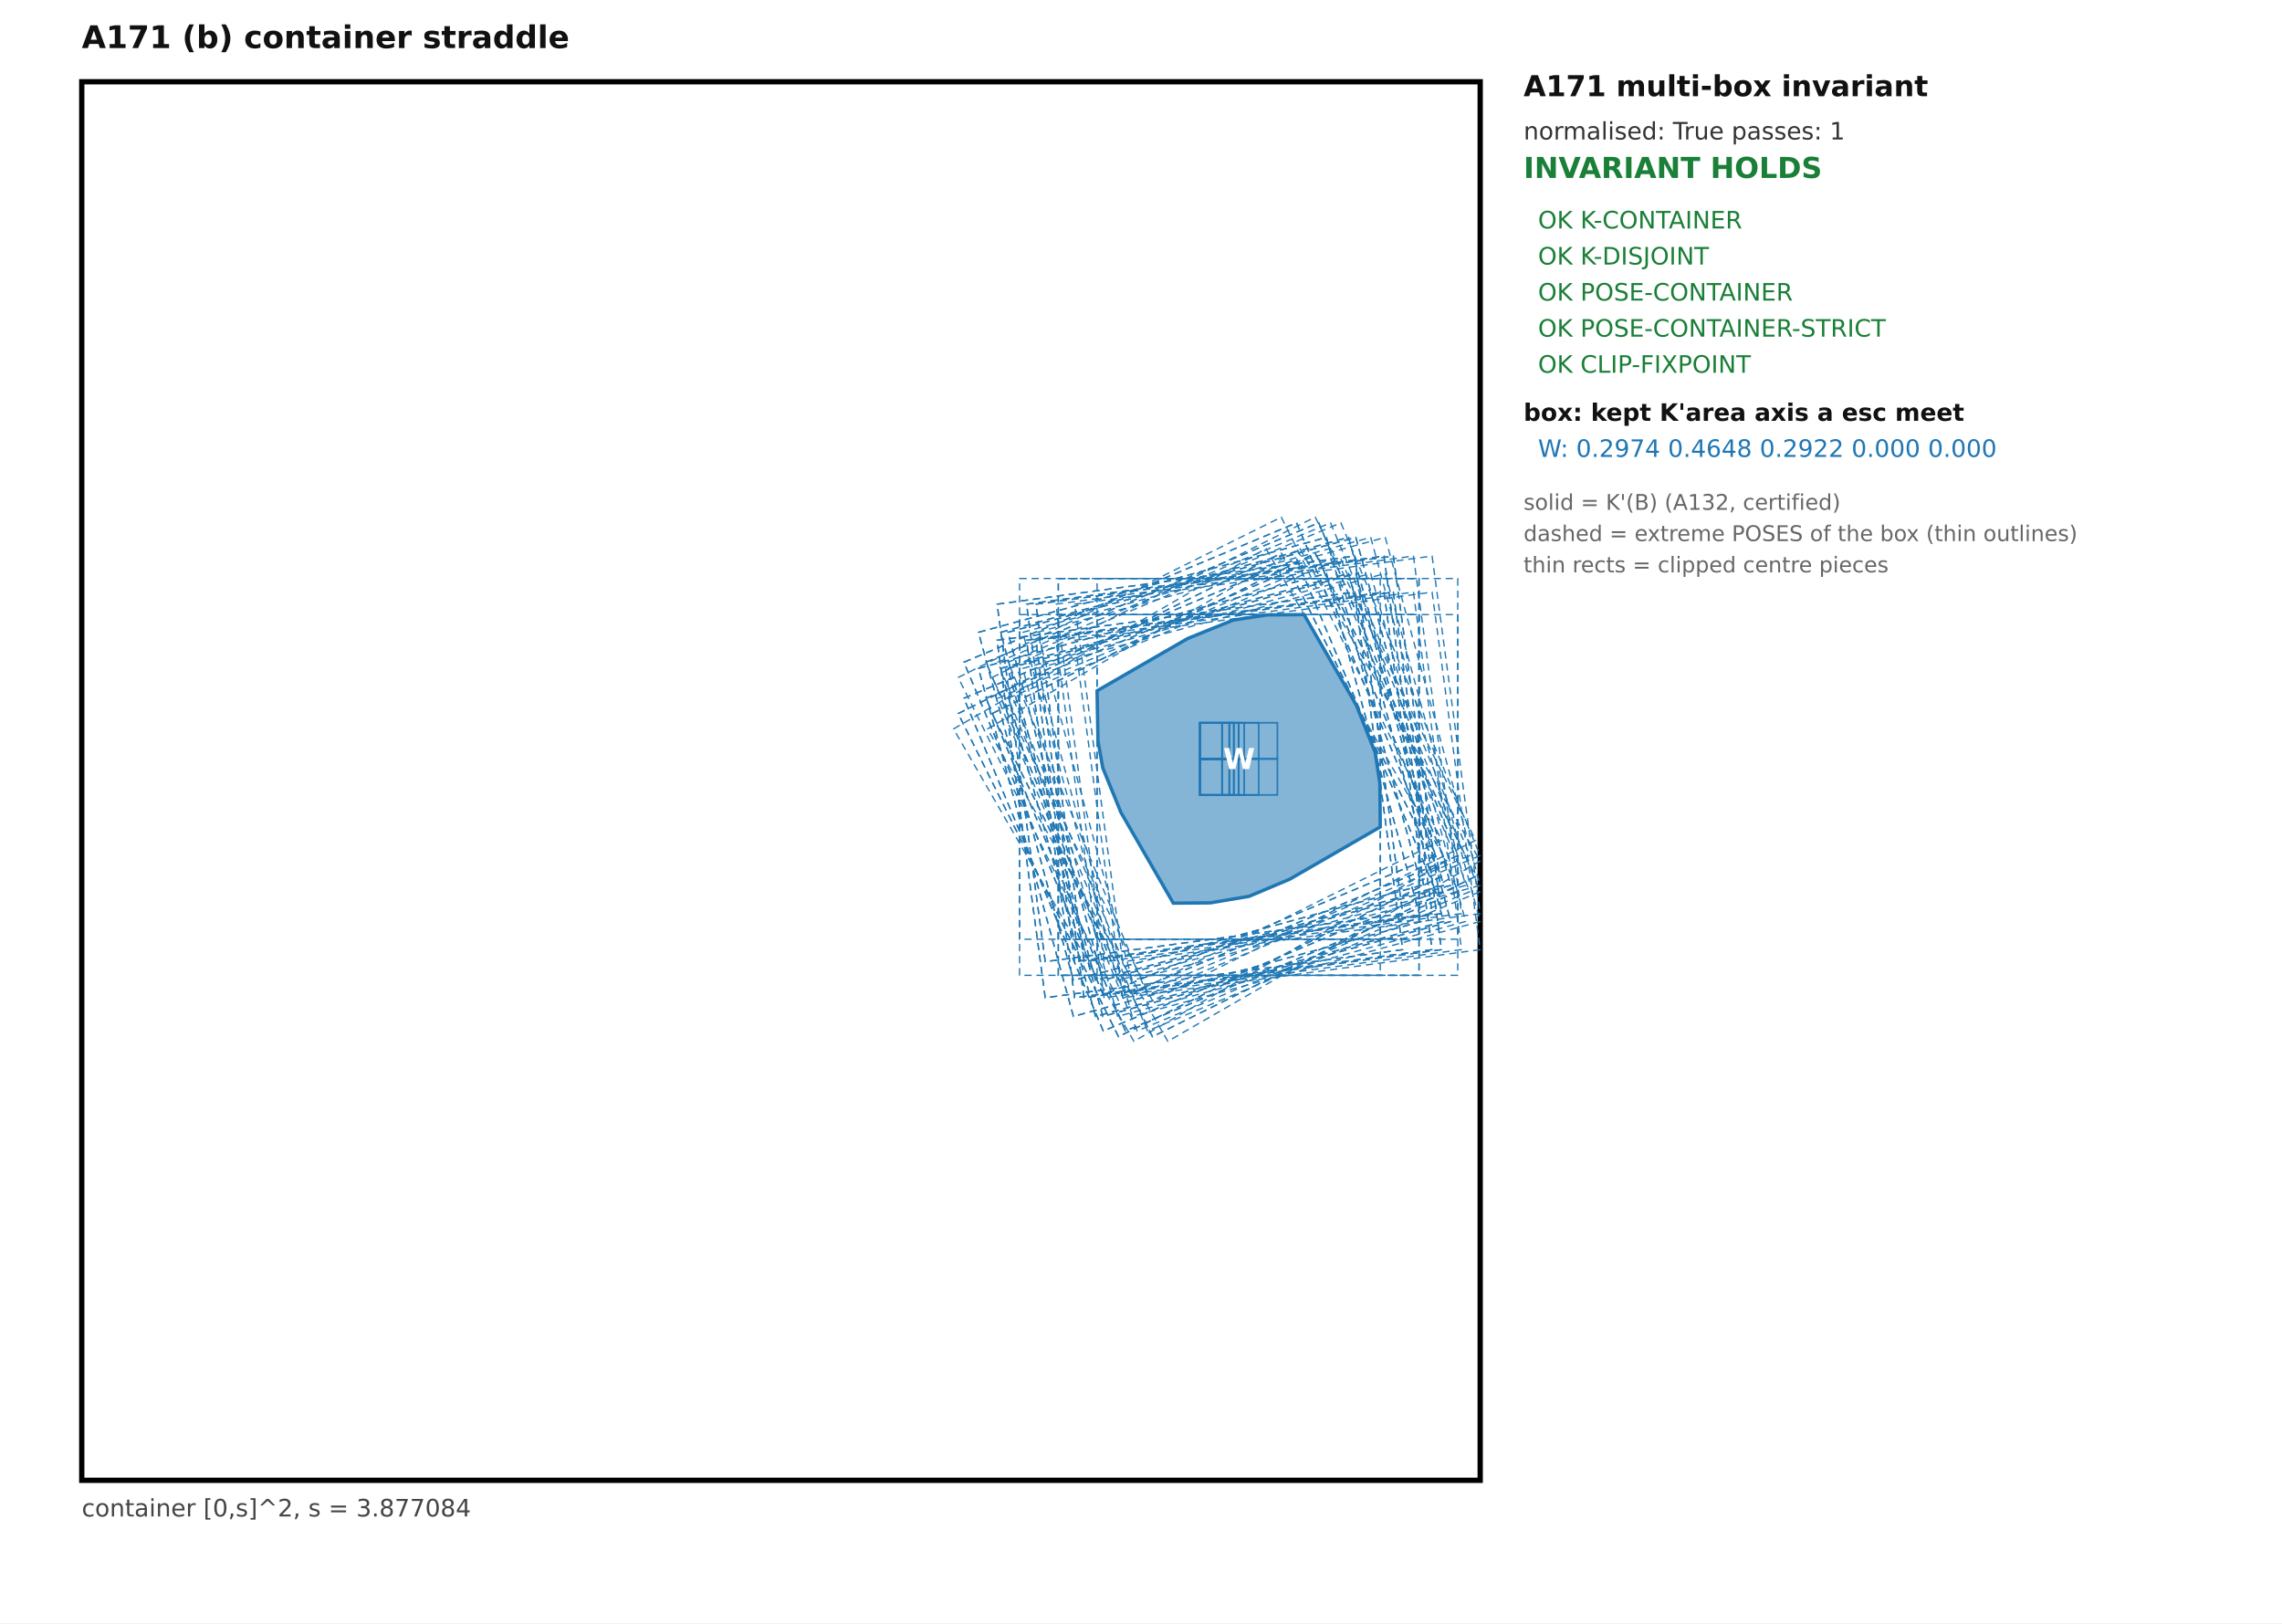
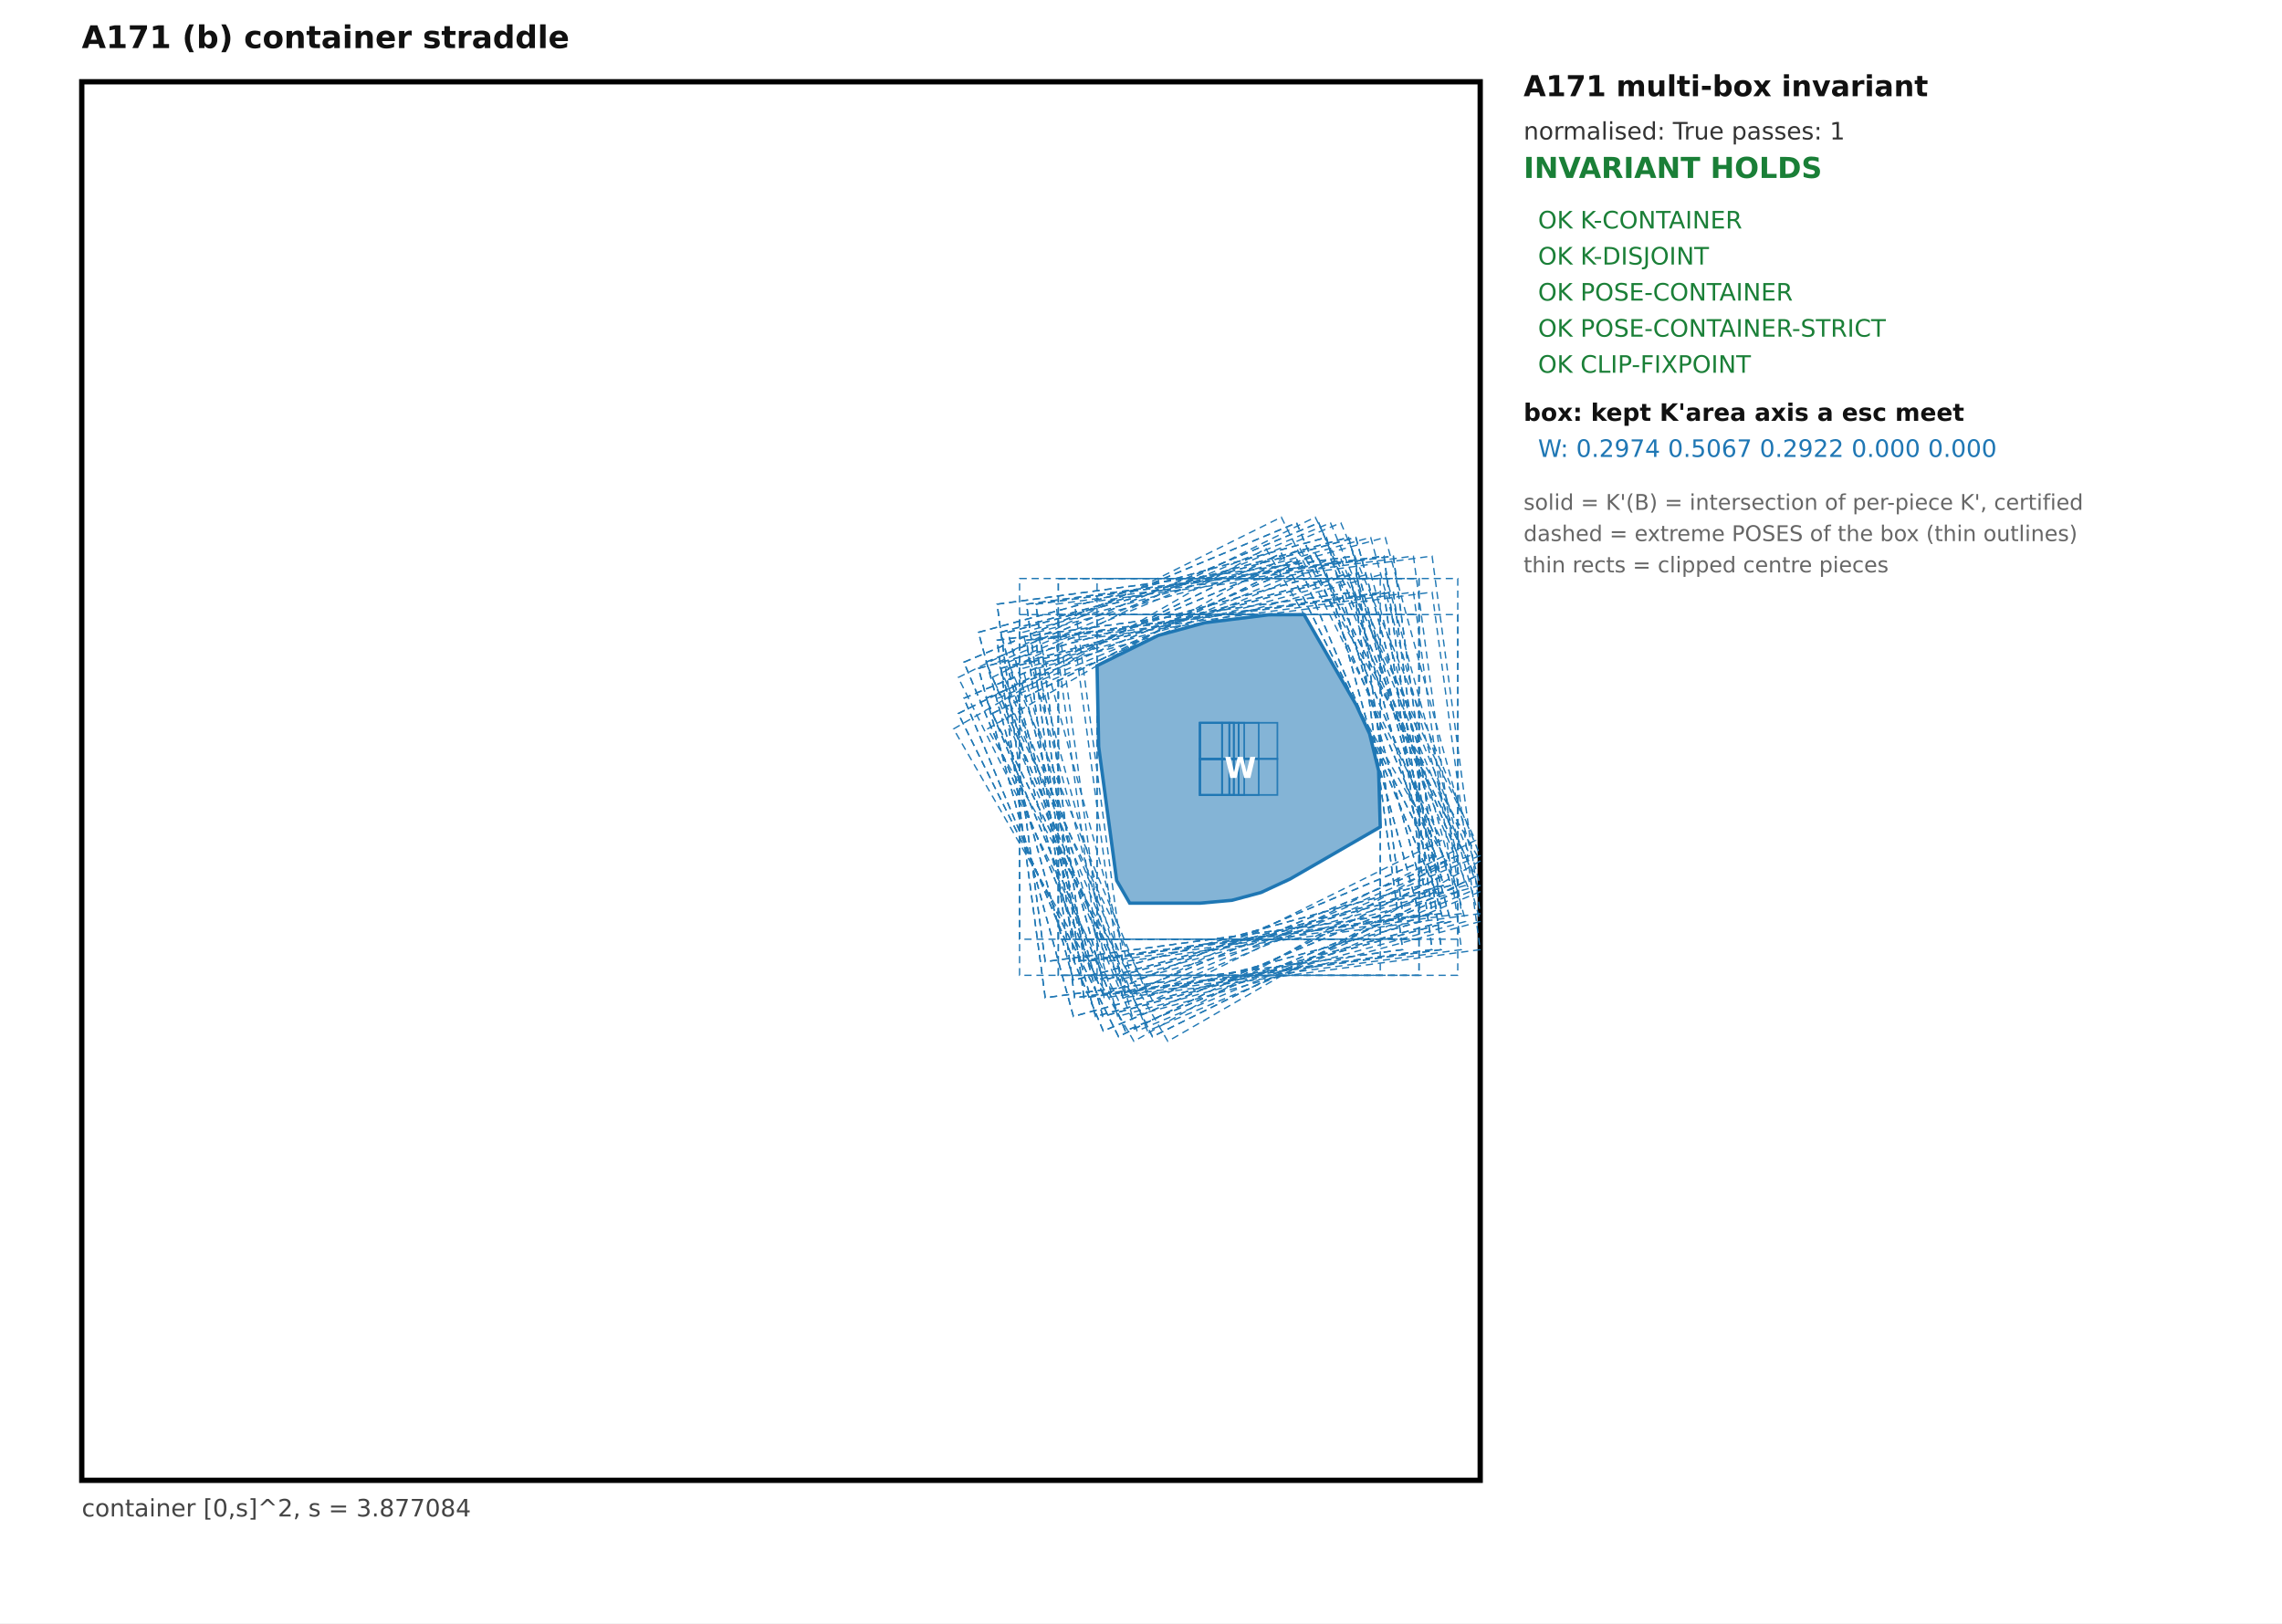
<svg xmlns="http://www.w3.org/2000/svg" width="949" height="675" viewBox="0 0 949 675">
  <rect width="949" height="675" fill="#ffffff" />
  <text x="34.0" y="20.0" font-family="DejaVu Sans,Arial,sans-serif" font-size="13" fill="#111" text-anchor="start" font-weight="bold">A171 (b) container straddle</text>
  <rect x="34.00" y="34.00" width="581.56" height="581.56" fill="none" stroke="#000" stroke-width="2.2" />
  <text x="34.0" y="630.6" font-family="DejaVu Sans,Arial,sans-serif" font-size="10" fill="#444" text-anchor="start">container [0,s]^2, s = 3.877084</text>
  <polygon points="574.000,255.563 574.000,405.563 424.000,405.563 424.000,255.563" fill="none" fill-opacity="0.0" stroke="#1f77b4" stroke-width="0.55" stroke-dasharray="3,2" />
  <polygon points="590.115,255.563 590.115,405.563 440.115,405.563 440.115,255.563" fill="none" fill-opacity="0.0" stroke="#1f77b4" stroke-width="0.55" stroke-dasharray="3,2" />
  <polygon points="563.327,246.229 583.333,394.889 434.673,414.896 414.667,266.236" fill="none" fill-opacity="0.0" stroke="#1f77b4" stroke-width="0.55" stroke-dasharray="3,2" />
  <polygon points="579.441,246.229 599.448,394.889 450.788,414.896 430.782,266.236" fill="none" fill-opacity="0.0" stroke="#1f77b4" stroke-width="0.55" stroke-dasharray="3,2" />
  <polygon points="574.000,240.563 574.000,390.563 424.000,390.563 424.000,240.563" fill="none" fill-opacity="0.0" stroke="#1f77b4" stroke-width="0.55" stroke-dasharray="3,2" />
  <polygon points="590.115,240.563 590.115,390.563 440.115,390.563 440.115,240.563" fill="none" fill-opacity="0.0" stroke="#1f77b4" stroke-width="0.55" stroke-dasharray="3,2" />
  <polygon points="563.327,231.229 583.333,379.889 434.673,399.896 414.667,251.236" fill="none" fill-opacity="0.0" stroke="#1f77b4" stroke-width="0.55" stroke-dasharray="3,2" />
  <polygon points="579.441,231.229 599.448,379.889 450.788,399.896 430.782,251.236" fill="none" fill-opacity="0.0" stroke="#1f77b4" stroke-width="0.55" stroke-dasharray="3,2" />
  <polygon points="590.115,255.563 590.115,405.563 440.115,405.563 440.115,255.563" fill="none" fill-opacity="0.0" stroke="#1f77b4" stroke-width="0.55" stroke-dasharray="3,2" />
  <polygon points="606.229,255.563 606.229,405.563 456.229,405.563 456.229,255.563" fill="none" fill-opacity="0.0" stroke="#1f77b4" stroke-width="0.55" stroke-dasharray="3,2" />
  <polygon points="579.441,246.229 599.448,394.889 450.788,414.896 430.782,266.236" fill="none" fill-opacity="0.0" stroke="#1f77b4" stroke-width="0.55" stroke-dasharray="3,2" />
  <polygon points="595.556,246.229 615.563,394.889 466.903,414.896 446.896,266.236" fill="none" fill-opacity="0.0" stroke="#1f77b4" stroke-width="0.55" stroke-dasharray="3,2" />
  <polygon points="590.115,240.563 590.115,390.563 440.115,390.563 440.115,240.563" fill="none" fill-opacity="0.0" stroke="#1f77b4" stroke-width="0.55" stroke-dasharray="3,2" />
  <polygon points="606.229,240.563 606.229,390.563 456.229,390.563 456.229,240.563" fill="none" fill-opacity="0.0" stroke="#1f77b4" stroke-width="0.55" stroke-dasharray="3,2" />
  <polygon points="579.441,231.229 599.448,379.889 450.788,399.896 430.782,251.236" fill="none" fill-opacity="0.0" stroke="#1f77b4" stroke-width="0.55" stroke-dasharray="3,2" />
  <polygon points="595.556,231.229 615.563,379.889 466.903,399.896 446.896,251.236" fill="none" fill-opacity="0.0" stroke="#1f77b4" stroke-width="0.55" stroke-dasharray="3,2" />
  <polygon points="563.327,246.229 583.333,394.889 434.673,414.896 414.667,266.236" fill="none" fill-opacity="0.0" stroke="#1f77b4" stroke-width="0.55" stroke-dasharray="3,2" />
  <polygon points="575.560,246.229 595.566,394.889 446.906,414.896 426.900,266.236" fill="none" fill-opacity="0.0" stroke="#1f77b4" stroke-width="0.55" stroke-dasharray="3,2" />
  <polygon points="551.613,238.466 591.097,383.176 446.387,422.660 406.903,277.949" fill="none" fill-opacity="0.0" stroke="#1f77b4" stroke-width="0.55" stroke-dasharray="3,2" />
  <polygon points="563.846,238.466 603.330,383.176 458.620,422.660 419.136,277.949" fill="none" fill-opacity="0.0" stroke="#1f77b4" stroke-width="0.55" stroke-dasharray="3,2" />
  <polygon points="575.560,246.229 595.566,394.889 446.906,414.896 426.900,266.236" fill="none" fill-opacity="0.0" stroke="#1f77b4" stroke-width="0.55" stroke-dasharray="3,2" />
  <polygon points="587.792,246.229 607.799,394.889 459.139,414.896 439.133,266.236" fill="none" fill-opacity="0.0" stroke="#1f77b4" stroke-width="0.55" stroke-dasharray="3,2" />
  <polygon points="563.846,238.466 603.330,383.176 458.620,422.660 419.136,277.949" fill="none" fill-opacity="0.0" stroke="#1f77b4" stroke-width="0.55" stroke-dasharray="3,2" />
  <polygon points="576.079,238.466 615.563,383.176 470.852,422.660 431.369,277.949" fill="none" fill-opacity="0.0" stroke="#1f77b4" stroke-width="0.55" stroke-dasharray="3,2" />
  <polygon points="563.327,231.229 583.333,379.889 434.673,399.896 414.667,251.236" fill="none" fill-opacity="0.0" stroke="#1f77b4" stroke-width="0.55" stroke-dasharray="3,2" />
  <polygon points="575.560,231.229 595.566,379.889 446.906,399.896 426.900,251.236" fill="none" fill-opacity="0.0" stroke="#1f77b4" stroke-width="0.55" stroke-dasharray="3,2" />
  <polygon points="551.613,223.466 591.097,368.176 446.387,407.660 406.903,262.949" fill="none" fill-opacity="0.0" stroke="#1f77b4" stroke-width="0.55" stroke-dasharray="3,2" />
  <polygon points="563.846,223.466 603.330,368.176 458.620,407.660 419.136,262.949" fill="none" fill-opacity="0.0" stroke="#1f77b4" stroke-width="0.55" stroke-dasharray="3,2" />
  <polygon points="575.560,231.229 595.566,379.889 446.906,399.896 426.900,251.236" fill="none" fill-opacity="0.0" stroke="#1f77b4" stroke-width="0.55" stroke-dasharray="3,2" />
  <polygon points="587.792,231.229 607.799,379.889 459.139,399.896 439.133,251.236" fill="none" fill-opacity="0.0" stroke="#1f77b4" stroke-width="0.55" stroke-dasharray="3,2" />
  <polygon points="563.846,223.466 603.330,368.176 458.620,407.660 419.136,262.949" fill="none" fill-opacity="0.0" stroke="#1f77b4" stroke-width="0.55" stroke-dasharray="3,2" />
  <polygon points="576.079,223.466 615.563,368.176 470.852,407.660 431.369,262.949" fill="none" fill-opacity="0.0" stroke="#1f77b4" stroke-width="0.55" stroke-dasharray="3,2" />
  <polygon points="551.613,238.466 591.097,383.176 446.387,422.660 406.903,277.949" fill="none" fill-opacity="0.0" stroke="#1f77b4" stroke-width="0.55" stroke-dasharray="3,2" />
  <polygon points="560.819,238.466 600.303,383.176 455.592,422.660 416.109,277.949" fill="none" fill-opacity="0.0" stroke="#1f77b4" stroke-width="0.55" stroke-dasharray="3,2" />
  <polygon points="539.203,232.411 597.151,370.766 458.797,428.714 400.849,290.359" fill="none" fill-opacity="0.0" stroke="#1f77b4" stroke-width="0.55" stroke-dasharray="3,2" />
  <polygon points="548.409,232.411 606.357,370.766 468.002,428.714 410.054,290.359" fill="none" fill-opacity="0.0" stroke="#1f77b4" stroke-width="0.55" stroke-dasharray="3,2" />
  <polygon points="560.819,238.466 600.303,383.176 455.592,422.660 416.109,277.949" fill="none" fill-opacity="0.0" stroke="#1f77b4" stroke-width="0.55" stroke-dasharray="3,2" />
  <polygon points="570.024,238.466 609.508,383.176 464.798,422.660 425.314,277.949" fill="none" fill-opacity="0.0" stroke="#1f77b4" stroke-width="0.55" stroke-dasharray="3,2" />
  <polygon points="548.409,232.411 606.357,370.766 468.002,428.714 410.054,290.359" fill="none" fill-opacity="0.0" stroke="#1f77b4" stroke-width="0.55" stroke-dasharray="3,2" />
  <polygon points="557.614,232.411 615.563,370.766 477.208,428.714 419.260,290.359" fill="none" fill-opacity="0.0" stroke="#1f77b4" stroke-width="0.55" stroke-dasharray="3,2" />
  <polygon points="551.613,223.466 591.097,368.176 446.387,407.660 406.903,262.949" fill="none" fill-opacity="0.0" stroke="#1f77b4" stroke-width="0.55" stroke-dasharray="3,2" />
  <polygon points="560.819,223.466 600.303,368.176 455.592,407.660 416.109,262.949" fill="none" fill-opacity="0.0" stroke="#1f77b4" stroke-width="0.55" stroke-dasharray="3,2" />
  <polygon points="539.203,217.411 597.151,355.766 458.797,413.714 400.849,275.359" fill="none" fill-opacity="0.0" stroke="#1f77b4" stroke-width="0.55" stroke-dasharray="3,2" />
  <polygon points="548.409,217.411 606.357,355.766 468.002,413.714 410.054,275.359" fill="none" fill-opacity="0.0" stroke="#1f77b4" stroke-width="0.55" stroke-dasharray="3,2" />
  <polygon points="560.819,223.466 600.303,368.176 455.592,407.660 416.109,262.949" fill="none" fill-opacity="0.0" stroke="#1f77b4" stroke-width="0.55" stroke-dasharray="3,2" />
  <polygon points="570.024,223.466 609.508,368.176 464.798,407.660 425.314,262.949" fill="none" fill-opacity="0.0" stroke="#1f77b4" stroke-width="0.55" stroke-dasharray="3,2" />
  <polygon points="548.409,217.411 606.357,355.766 468.002,413.714 410.054,275.359" fill="none" fill-opacity="0.0" stroke="#1f77b4" stroke-width="0.55" stroke-dasharray="3,2" />
  <polygon points="557.614,217.411 615.563,355.766 477.208,413.714 419.260,275.359" fill="none" fill-opacity="0.0" stroke="#1f77b4" stroke-width="0.55" stroke-dasharray="3,2" />
  <polygon points="539.203,232.411 597.151,370.766 458.797,428.714 400.849,290.359" fill="none" fill-opacity="0.0" stroke="#1f77b4" stroke-width="0.55" stroke-dasharray="3,2" />
  <polygon points="553.314,232.411 611.262,370.766 472.908,428.714 414.959,290.359" fill="none" fill-opacity="0.0" stroke="#1f77b4" stroke-width="0.55" stroke-dasharray="3,2" />
  <polygon points="532.848,230.042 599.520,364.411 465.152,431.083 398.480,296.714" fill="none" fill-opacity="0.0" stroke="#1f77b4" stroke-width="0.55" stroke-dasharray="3,2" />
  <polygon points="546.959,230.042 613.631,364.411 479.262,431.083 412.591,296.714" fill="none" fill-opacity="0.0" stroke="#1f77b4" stroke-width="0.55" stroke-dasharray="3,2" />
  <polygon points="532.848,230.042 599.520,364.411 465.152,431.083 398.480,296.714" fill="none" fill-opacity="0.0" stroke="#1f77b4" stroke-width="0.55" stroke-dasharray="3,2" />
  <polygon points="546.959,230.042 613.631,364.411 479.262,431.083 412.591,296.714" fill="none" fill-opacity="0.0" stroke="#1f77b4" stroke-width="0.55" stroke-dasharray="3,2" />
  <polygon points="526.452,228.111 601.452,358.014 471.548,433.015 396.548,303.111" fill="none" fill-opacity="0.0" stroke="#1f77b4" stroke-width="0.55" stroke-dasharray="3,2" />
  <polygon points="540.563,228.111 615.563,358.014 485.659,433.015 410.659,303.111" fill="none" fill-opacity="0.0" stroke="#1f77b4" stroke-width="0.55" stroke-dasharray="3,2" />
  <polygon points="539.203,217.411 597.151,355.766 458.797,413.714 400.849,275.359" fill="none" fill-opacity="0.0" stroke="#1f77b4" stroke-width="0.55" stroke-dasharray="3,2" />
  <polygon points="553.314,217.411 611.262,355.766 472.908,413.714 414.959,275.359" fill="none" fill-opacity="0.0" stroke="#1f77b4" stroke-width="0.55" stroke-dasharray="3,2" />
  <polygon points="532.848,215.042 599.520,349.411 465.152,416.083 398.480,281.714" fill="none" fill-opacity="0.0" stroke="#1f77b4" stroke-width="0.55" stroke-dasharray="3,2" />
  <polygon points="546.959,215.042 613.631,349.411 479.262,416.083 412.591,281.714" fill="none" fill-opacity="0.0" stroke="#1f77b4" stroke-width="0.55" stroke-dasharray="3,2" />
-   <polygon points="456.231,287.262 456.612,308.117 458.630,319.380 466.177,337.885 487.929,375.561 503.293,375.438 519.397,372.734 536.322,365.615 573.998,343.863 573.851,325.862 571.898,312.935 564.053,293.240 542.300,255.564 526.937,255.687 512.808,257.861 493.907,265.510" fill="#1f77b4" fill-opacity="0.55" stroke="#1f77b4" stroke-width="1.4" />
+   <polygon points="456.230,276.801 456.893,310.514 464.382,366.161 469.810,375.562 499.052,375.562 512.328,374.369 524.418,371.124 536.479,365.527 574.000,343.864 573.323,320.508 569.561,305.145 563.964,293.084 542.301,255.563 527.625,255.649 500.971,258.959 481.634,264.235" fill="#1f77b4" fill-opacity="0.55" stroke="#1f77b4" stroke-width="1.4" />
  <rect x="499.00" y="315.56" width="16.11" height="15.00" fill="none" stroke="#1f77b4" stroke-width="0.7" stroke-opacity="0.9" />
  <rect x="499.00" y="300.56" width="16.11" height="15.00" fill="none" stroke="#1f77b4" stroke-width="0.7" stroke-opacity="0.9" />
  <rect x="515.11" y="315.56" width="16.11" height="15.00" fill="none" stroke="#1f77b4" stroke-width="0.7" stroke-opacity="0.9" />
  <rect x="515.11" y="300.56" width="16.11" height="15.00" fill="none" stroke="#1f77b4" stroke-width="0.7" stroke-opacity="0.9" />
  <rect x="499.00" y="315.56" width="12.23" height="15.00" fill="none" stroke="#1f77b4" stroke-width="0.7" stroke-opacity="0.9" />
  <rect x="511.23" y="315.56" width="12.23" height="15.00" fill="none" stroke="#1f77b4" stroke-width="0.7" stroke-opacity="0.9" />
  <rect x="499.00" y="300.56" width="12.23" height="15.00" fill="none" stroke="#1f77b4" stroke-width="0.7" stroke-opacity="0.9" />
  <rect x="511.23" y="300.56" width="12.23" height="15.00" fill="none" stroke="#1f77b4" stroke-width="0.7" stroke-opacity="0.9" />
  <rect x="499.00" y="315.56" width="9.21" height="15.00" fill="none" stroke="#1f77b4" stroke-width="0.7" stroke-opacity="0.9" />
  <rect x="508.21" y="315.56" width="9.21" height="15.00" fill="none" stroke="#1f77b4" stroke-width="0.7" stroke-opacity="0.9" />
  <rect x="499.00" y="300.56" width="9.21" height="15.00" fill="none" stroke="#1f77b4" stroke-width="0.7" stroke-opacity="0.9" />
  <rect x="508.21" y="300.56" width="9.21" height="15.00" fill="none" stroke="#1f77b4" stroke-width="0.7" stroke-opacity="0.9" />
  <rect x="499.00" y="315.56" width="14.11" height="15.00" fill="none" stroke="#1f77b4" stroke-width="0.7" stroke-opacity="0.9" />
  <rect x="499.00" y="315.56" width="14.11" height="15.00" fill="none" stroke="#1f77b4" stroke-width="0.7" stroke-opacity="0.9" />
  <rect x="499.00" y="300.56" width="14.11" height="15.00" fill="none" stroke="#1f77b4" stroke-width="0.7" stroke-opacity="0.9" />
  <rect x="499.00" y="300.56" width="14.11" height="15.00" fill="none" stroke="#1f77b4" stroke-width="0.7" stroke-opacity="0.9" />
-   <text x="515.3" y="319.8" font-family="DejaVu Sans,Arial,sans-serif" font-size="12" fill="#fff" text-anchor="middle" font-weight="bold">W</text>
+   <text x="515.8" y="323.5" font-family="DejaVu Sans,Arial,sans-serif" font-size="12" fill="#fff" text-anchor="middle" font-weight="bold">W</text>
  <text x="633.6" y="40.0" font-family="DejaVu Sans,Arial,sans-serif" font-size="12" fill="#111" text-anchor="start" font-weight="bold">A171 multi-box invariant</text>
  <text x="633.6" y="58.0" font-family="DejaVu Sans,Arial,sans-serif" font-size="10" fill="#333" text-anchor="start">normalised: True   passes: 1</text>
  <text x="633.6" y="74.0" font-family="DejaVu Sans,Arial,sans-serif" font-size="12" fill="#1a7f37" text-anchor="start" font-weight="bold">INVARIANT HOLDS</text>
  <text x="639.6" y="95.0" font-family="DejaVu Sans,Arial,sans-serif" font-size="10" fill="#1a7f37" text-anchor="start">OK   K-CONTAINER</text>
  <text x="639.6" y="110.0" font-family="DejaVu Sans,Arial,sans-serif" font-size="10" fill="#1a7f37" text-anchor="start">OK   K-DISJOINT</text>
  <text x="639.6" y="125.0" font-family="DejaVu Sans,Arial,sans-serif" font-size="10" fill="#1a7f37" text-anchor="start">OK   POSE-CONTAINER</text>
  <text x="639.6" y="140.0" font-family="DejaVu Sans,Arial,sans-serif" font-size="10" fill="#1a7f37" text-anchor="start">OK   POSE-CONTAINER-STRICT</text>
  <text x="639.6" y="155.0" font-family="DejaVu Sans,Arial,sans-serif" font-size="10" fill="#1a7f37" text-anchor="start">OK   CLIP-FIXPOINT</text>
  <text x="633.6" y="175.0" font-family="DejaVu Sans,Arial,sans-serif" font-size="10" fill="#111" text-anchor="start" font-weight="bold">box: kept  K'area  axis a  esc  meet</text>
-   <text x="639.6" y="190.0" font-family="DejaVu Sans,Arial,sans-serif" font-size="10" fill="#1f77b4" text-anchor="start">W: 0.2974  0.4648  0.2922  0.000  0.000</text>
-   <text x="633.6" y="212.0" font-family="DejaVu Sans,Arial,sans-serif" font-size="9" fill="#666" text-anchor="start">solid = K'(B) (A132, certified)</text>
+   <text x="639.6" y="190.0" font-family="DejaVu Sans,Arial,sans-serif" font-size="10" fill="#1f77b4" text-anchor="start">W: 0.2974  0.5067  0.2922  0.000  0.000</text>
+   <text x="633.6" y="212.0" font-family="DejaVu Sans,Arial,sans-serif" font-size="9" fill="#666" text-anchor="start">solid = K'(B) = intersection of per-piece K', certified</text>
  <text x="633.6" y="225.0" font-family="DejaVu Sans,Arial,sans-serif" font-size="9" fill="#666" text-anchor="start">dashed = extreme POSES of the box (thin outlines)</text>
  <text x="633.6" y="238.0" font-family="DejaVu Sans,Arial,sans-serif" font-size="9" fill="#666" text-anchor="start">thin rects = clipped centre pieces</text>
</svg>
